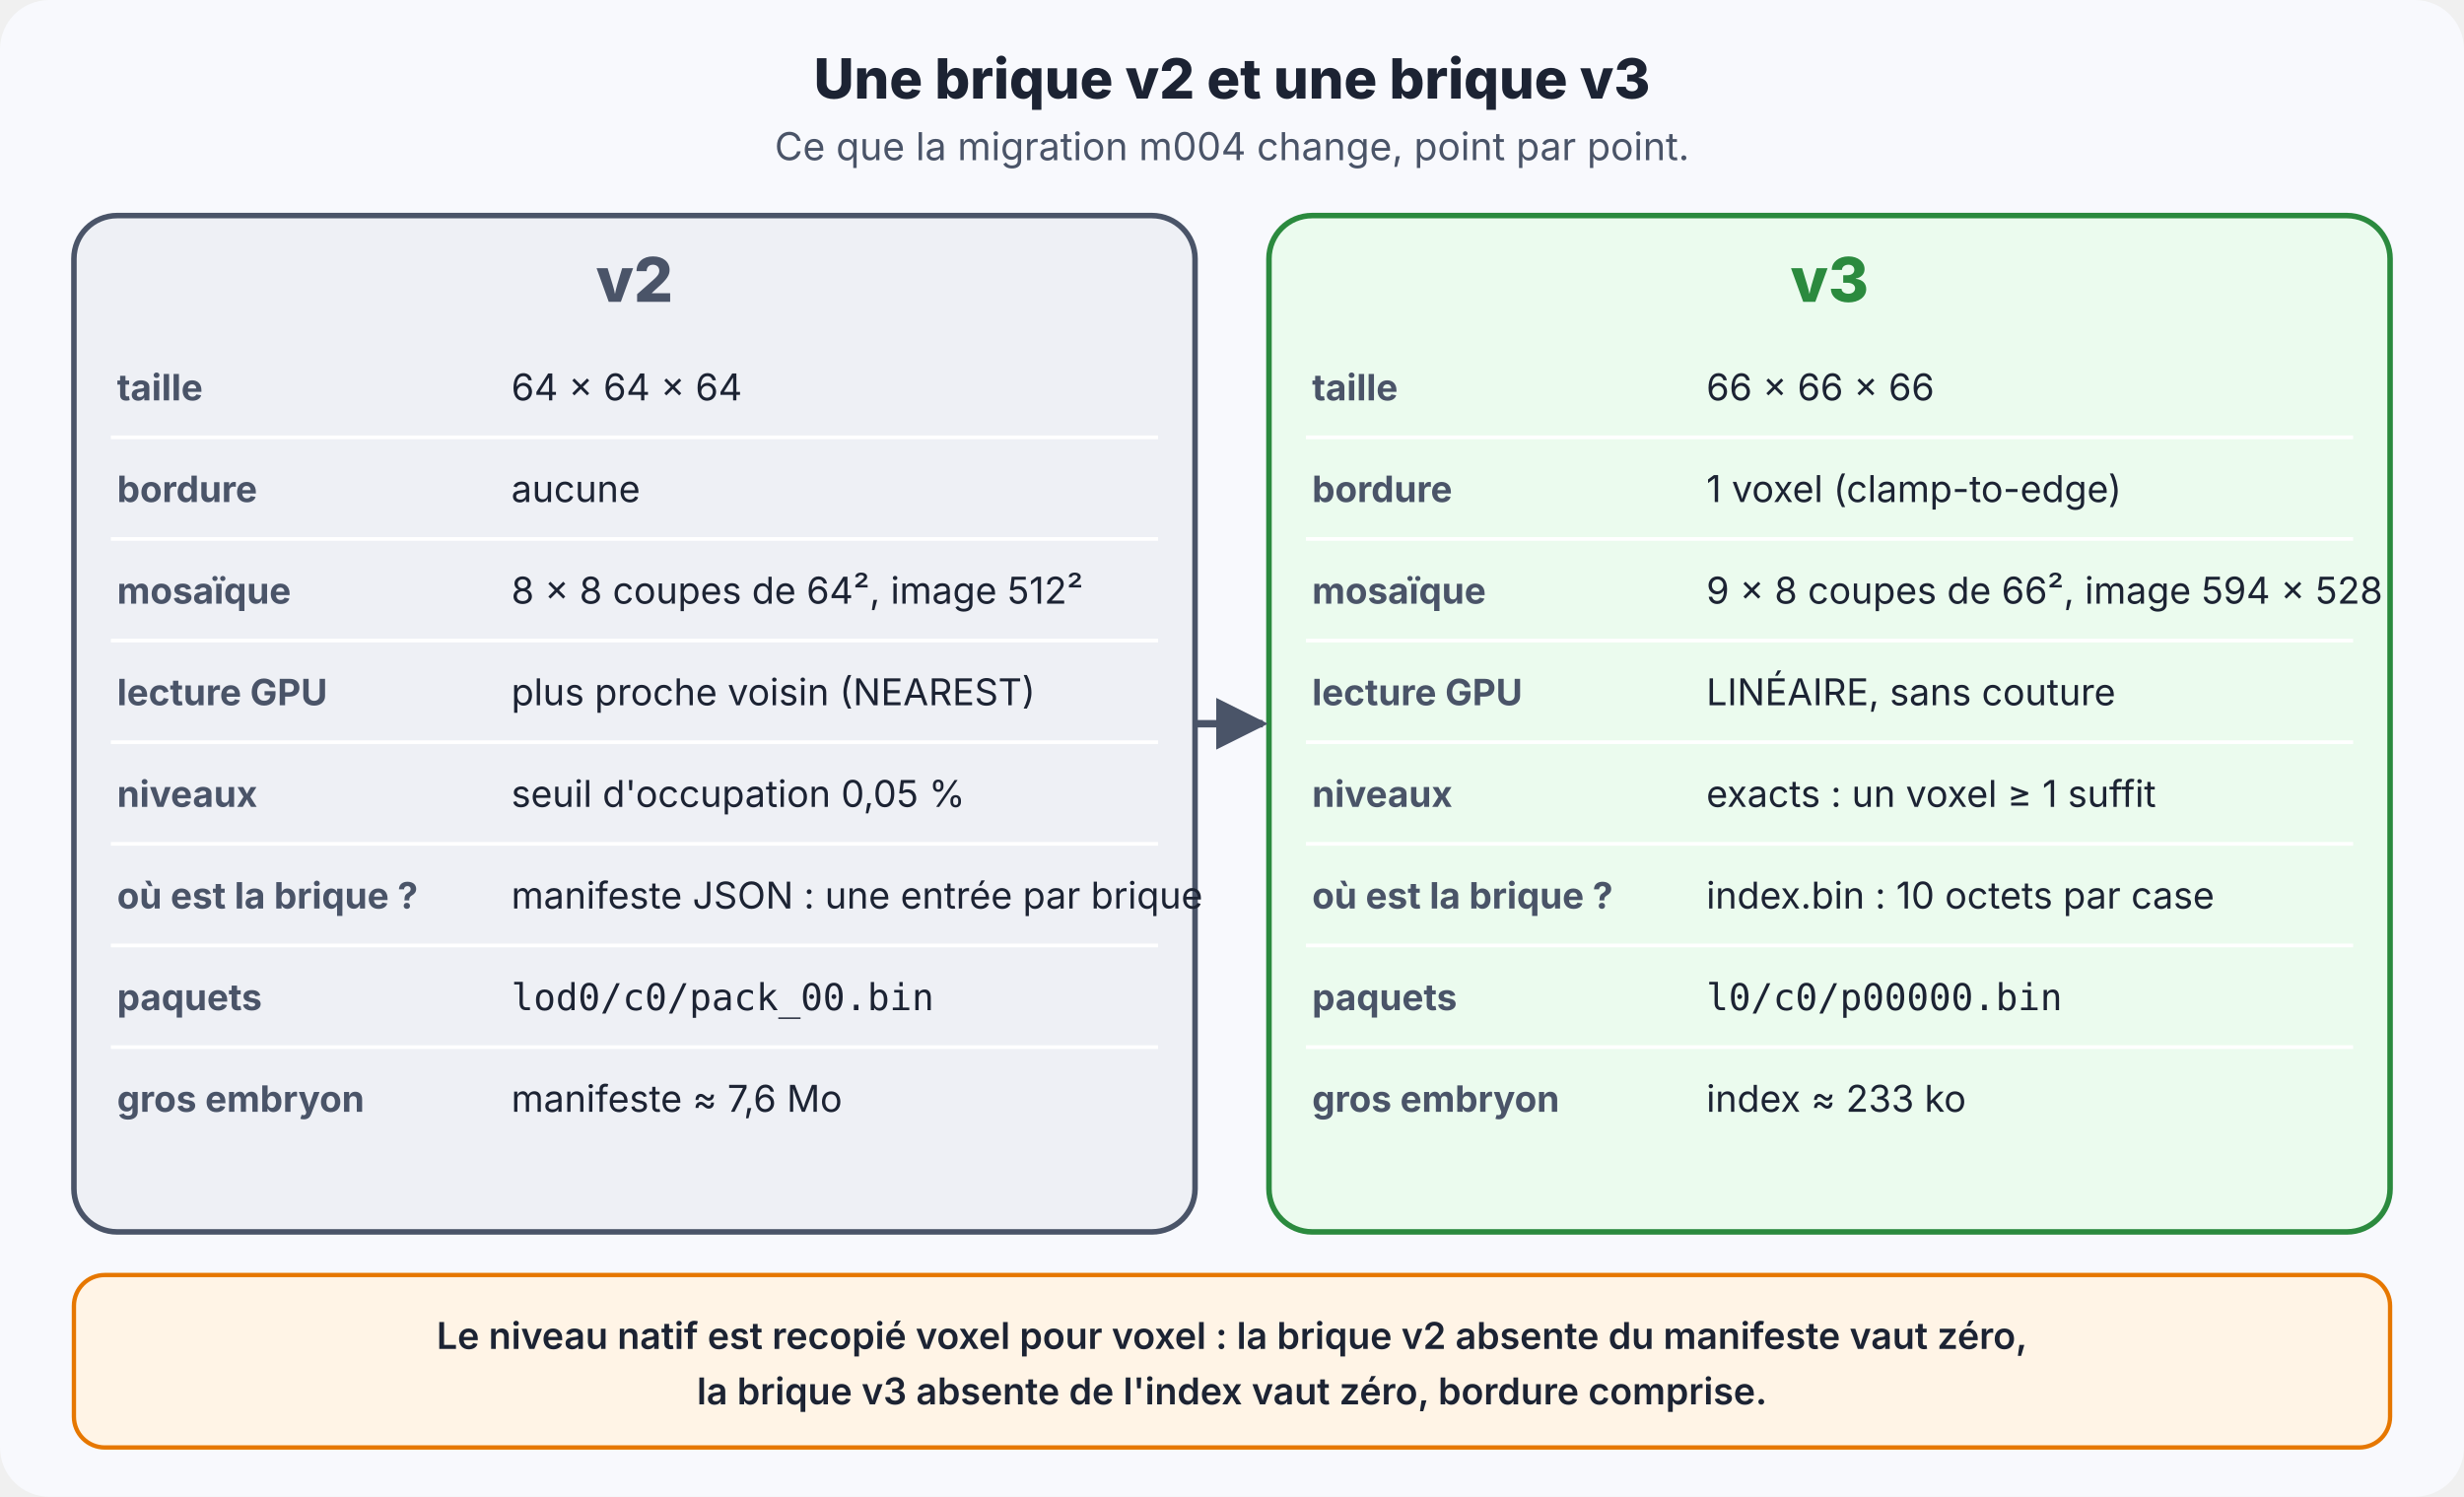
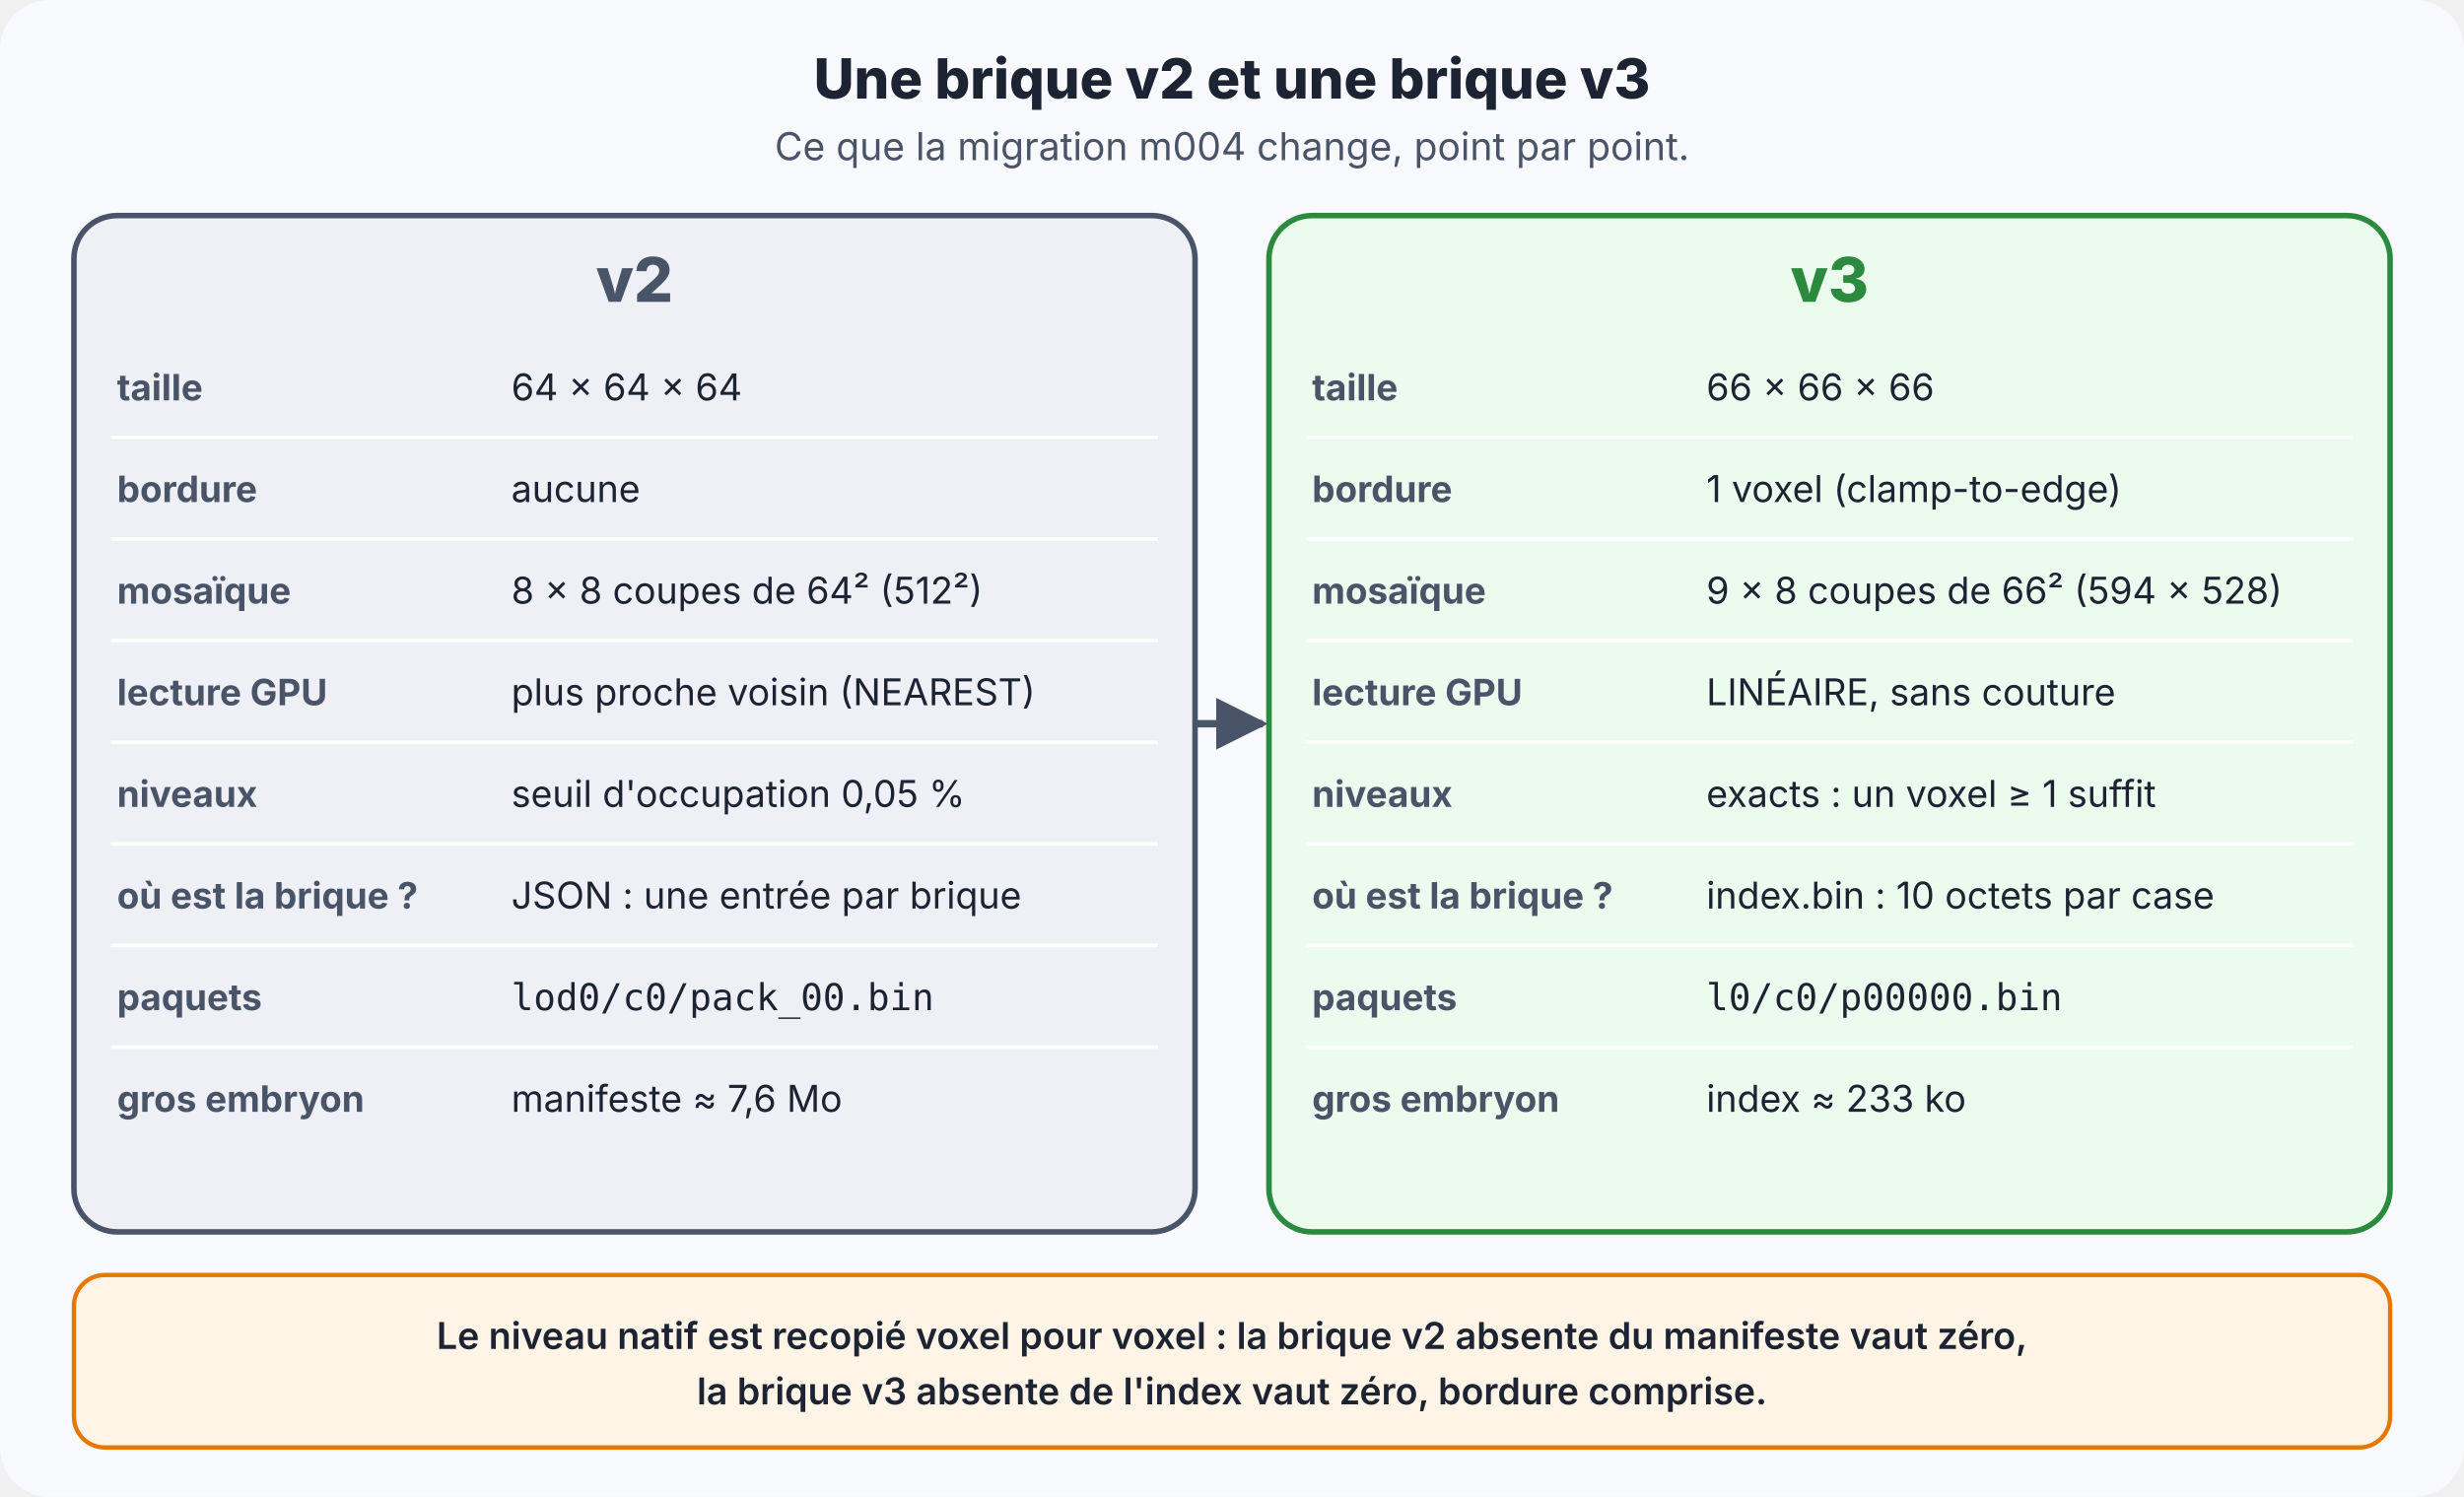
<svg xmlns="http://www.w3.org/2000/svg" viewBox="0 0 800 486" font-family="Inter, sans-serif">
  <defs>
    <marker id="arr" viewBox="0 0 10 10" refX="9" refY="5" markerWidth="7" markerHeight="7" orient="auto">
      <path d="M0,0 L10,5 L0,10 z" fill="#4a5468" />
    </marker>
    <marker id="arrr" viewBox="0 0 10 10" refX="9" refY="5" markerWidth="7" markerHeight="7" orient="auto">
      <path d="M0,0 L10,5 L0,10 z" fill="#c92a2a" />
    </marker>
  </defs>
  <rect width="800" height="486" rx="16" fill="#f8f9fd" />
  <text x="400" y="32" font-size="18" font-weight="800" fill="#1c2333" text-anchor="middle">Une brique v2 et une brique v3</text>
  <text x="400" y="52" font-size="12.5" font-weight="400" fill="#4a5468" text-anchor="middle">Ce que la migration m004 change, point par point.</text>
  <rect x="24" y="70" width="364" height="330" rx="14" fill="#eef0f5" stroke="#4a5468" stroke-width="1.8" />
  <text x="206" y="98" font-size="20" font-weight="800" fill="#4a5468" text-anchor="middle">v2</text>
  <text x="38" y="130" font-size="11.8" font-weight="700" fill="#4a5468" text-anchor="start">taille</text>
  <text x="166" y="130" font-size="12" font-weight="400" fill="#1c2333" text-anchor="start">64 × 64 × 64</text>
  <line x1="36" y1="142" x2="376" y2="142" stroke="#fff" stroke-width="1.2" />
  <text x="38" y="163" font-size="11.8" font-weight="700" fill="#4a5468" text-anchor="start">bordure</text>
  <text x="166" y="163" font-size="12" font-weight="400" fill="#1c2333" text-anchor="start">aucune</text>
  <line x1="36" y1="175" x2="376" y2="175" stroke="#fff" stroke-width="1.2" />
  <text x="38" y="196" font-size="11.8" font-weight="700" fill="#4a5468" text-anchor="start">mosaïque</text>
-   <text x="166" y="196" font-size="12" font-weight="400" fill="#1c2333" text-anchor="start">8 × 8 coupes de 64², image 512²</text>
+   <text x="166" y="196" font-size="12" font-weight="400" fill="#1c2333" text-anchor="start">8 × 8 coupes de 64² (512²)</text>
  <line x1="36" y1="208" x2="376" y2="208" stroke="#fff" stroke-width="1.2" />
  <text x="38" y="229" font-size="11.8" font-weight="700" fill="#4a5468" text-anchor="start">lecture GPU</text>
  <text x="166" y="229" font-size="12" font-weight="400" fill="#1c2333" text-anchor="start">plus proche voisin (NEAREST)</text>
  <line x1="36" y1="241" x2="376" y2="241" stroke="#fff" stroke-width="1.2" />
  <text x="38" y="262" font-size="11.8" font-weight="700" fill="#4a5468" text-anchor="start">niveaux</text>
  <text x="166" y="262" font-size="12" font-weight="400" fill="#1c2333" text-anchor="start">seuil d'occupation 0,05 %</text>
  <line x1="36" y1="274" x2="376" y2="274" stroke="#fff" stroke-width="1.2" />
  <text x="38" y="295" font-size="11.8" font-weight="700" fill="#4a5468" text-anchor="start">où est la brique ?</text>
-   <text x="166" y="295" font-size="12" font-weight="400" fill="#1c2333" text-anchor="start">manifeste JSON : une entrée par brique</text>
+   <text x="166" y="295" font-size="12" font-weight="400" fill="#1c2333" text-anchor="start">JSON : une entrée par brique</text>
  <line x1="36" y1="307" x2="376" y2="307" stroke="#fff" stroke-width="1.2" />
  <text x="38" y="328" font-size="11.8" font-weight="700" fill="#4a5468" text-anchor="start">paquets</text>
  <text x="166" y="328" font-size="12" font-weight="400" fill="#1c2333" text-anchor="start" font-family="'DejaVu Sans Mono', 'Liberation Mono', monospace">lod0/c0/pack_00.bin</text>
  <line x1="36" y1="340" x2="376" y2="340" stroke="#fff" stroke-width="1.2" />
  <text x="38" y="361" font-size="11.8" font-weight="700" fill="#4a5468" text-anchor="start">gros embryon</text>
  <text x="166" y="361" font-size="12" font-weight="400" fill="#1c2333" text-anchor="start">manifeste ≈ 7,6 Mo</text>
  <rect x="412" y="70" width="364" height="330" rx="14" fill="#ebfbee" stroke="#2b8a3e" stroke-width="1.8" />
  <text x="594" y="98" font-size="20" font-weight="800" fill="#2b8a3e" text-anchor="middle">v3</text>
  <text x="426" y="130" font-size="11.8" font-weight="700" fill="#4a5468" text-anchor="start">taille</text>
  <text x="554" y="130" font-size="12" font-weight="400" fill="#1c2333" text-anchor="start">66 × 66 × 66</text>
  <line x1="424" y1="142" x2="764" y2="142" stroke="#fff" stroke-width="1.2" />
  <text x="426" y="163" font-size="11.8" font-weight="700" fill="#4a5468" text-anchor="start">bordure</text>
  <text x="554" y="163" font-size="12" font-weight="400" fill="#1c2333" text-anchor="start">1 voxel (clamp-to-edge)</text>
  <line x1="424" y1="175" x2="764" y2="175" stroke="#fff" stroke-width="1.2" />
  <text x="426" y="196" font-size="11.8" font-weight="700" fill="#4a5468" text-anchor="start">mosaïque</text>
-   <text x="554" y="196" font-size="12" font-weight="400" fill="#1c2333" text-anchor="start">9 × 8 coupes de 66², image 594 × 528</text>
+   <text x="554" y="196" font-size="12" font-weight="400" fill="#1c2333" text-anchor="start">9 × 8 coupes de 66² (594 × 528)</text>
  <line x1="424" y1="208" x2="764" y2="208" stroke="#fff" stroke-width="1.2" />
  <text x="426" y="229" font-size="11.8" font-weight="700" fill="#4a5468" text-anchor="start">lecture GPU</text>
  <text x="554" y="229" font-size="12" font-weight="400" fill="#1c2333" text-anchor="start">LINÉAIRE, sans couture</text>
  <line x1="424" y1="241" x2="764" y2="241" stroke="#fff" stroke-width="1.2" />
  <text x="426" y="262" font-size="11.8" font-weight="700" fill="#4a5468" text-anchor="start">niveaux</text>
  <text x="554" y="262" font-size="12" font-weight="400" fill="#1c2333" text-anchor="start">exacts : un voxel ≥ 1 suffit</text>
  <line x1="424" y1="274" x2="764" y2="274" stroke="#fff" stroke-width="1.2" />
  <text x="426" y="295" font-size="11.8" font-weight="700" fill="#4a5468" text-anchor="start">où est la brique ?</text>
  <text x="554" y="295" font-size="12" font-weight="400" fill="#1c2333" text-anchor="start">index.bin : 10 octets par case</text>
  <line x1="424" y1="307" x2="764" y2="307" stroke="#fff" stroke-width="1.2" />
  <text x="426" y="328" font-size="11.8" font-weight="700" fill="#4a5468" text-anchor="start">paquets</text>
  <text x="554" y="328" font-size="12" font-weight="400" fill="#1c2333" text-anchor="start" font-family="'DejaVu Sans Mono', 'Liberation Mono', monospace">l0/c0/p00000.bin</text>
  <line x1="424" y1="340" x2="764" y2="340" stroke="#fff" stroke-width="1.2" />
  <text x="426" y="361" font-size="11.8" font-weight="700" fill="#4a5468" text-anchor="start">gros embryon</text>
  <text x="554" y="361" font-size="12" font-weight="400" fill="#1c2333" text-anchor="start">index ≈ 233 ko</text>
  <path d="M 388 235 L 410 235" fill="none" stroke="#4a5468" stroke-width="2.4" marker-end="url(#arr)" />
  <rect x="24" y="414" width="752" height="56" rx="10" fill="#fff4e6" stroke="#e67700" stroke-width="1.4" />
  <text x="400" y="438" font-size="12" font-weight="600" fill="#1c2333" text-anchor="middle">Le niveau natif est recopié voxel pour voxel : la brique v2 absente du manifeste vaut zéro,</text>
  <text x="400" y="456" font-size="12" font-weight="600" fill="#1c2333" text-anchor="middle">la brique v3 absente de l'index vaut zéro, bordure comprise.</text>
</svg>
